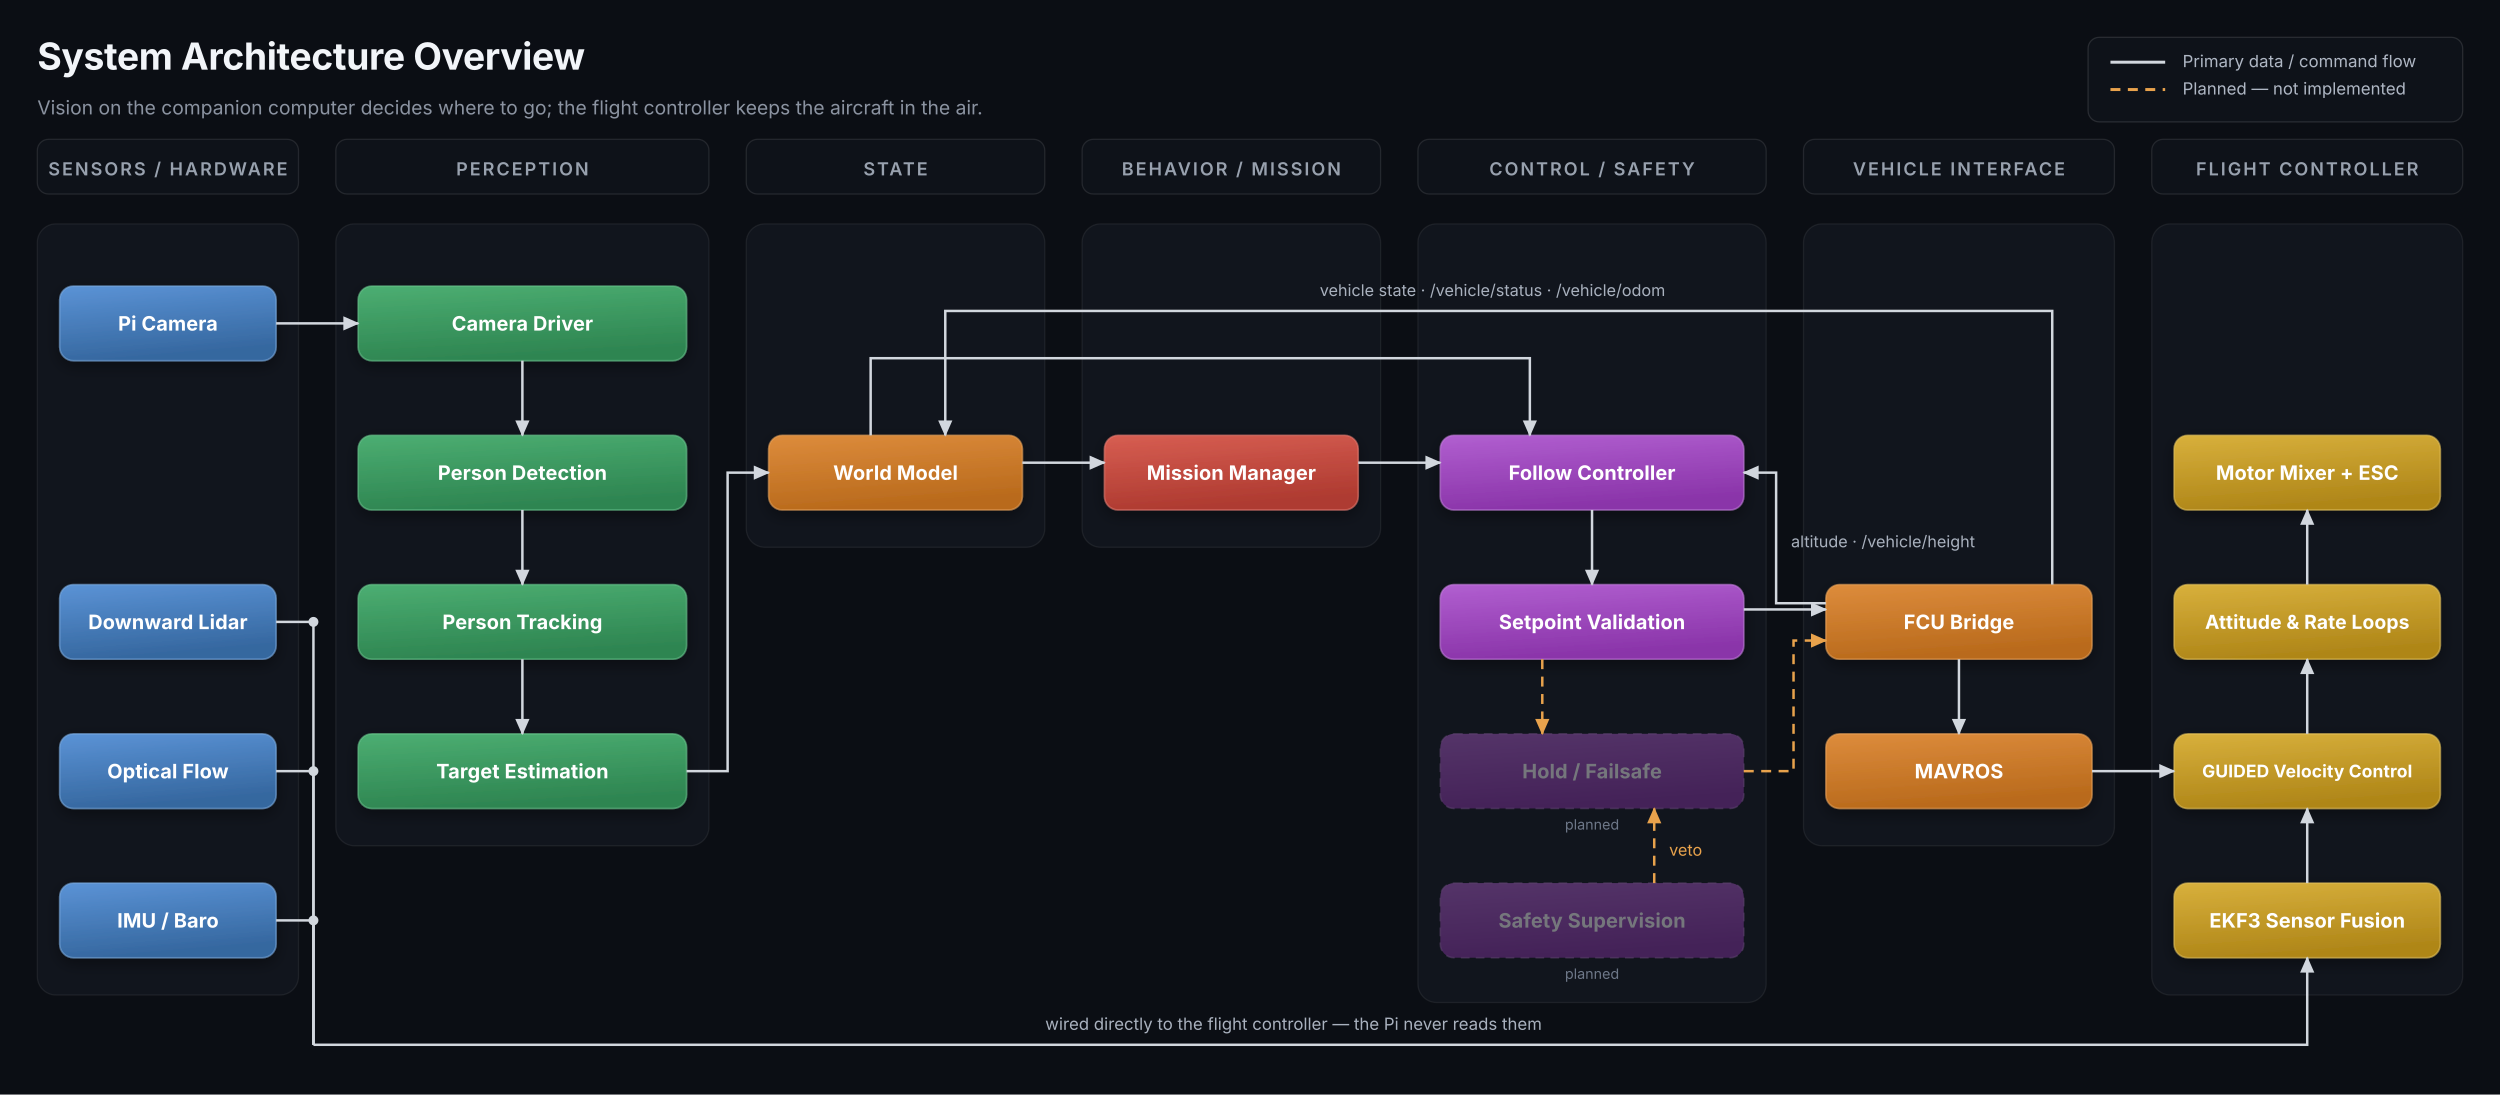
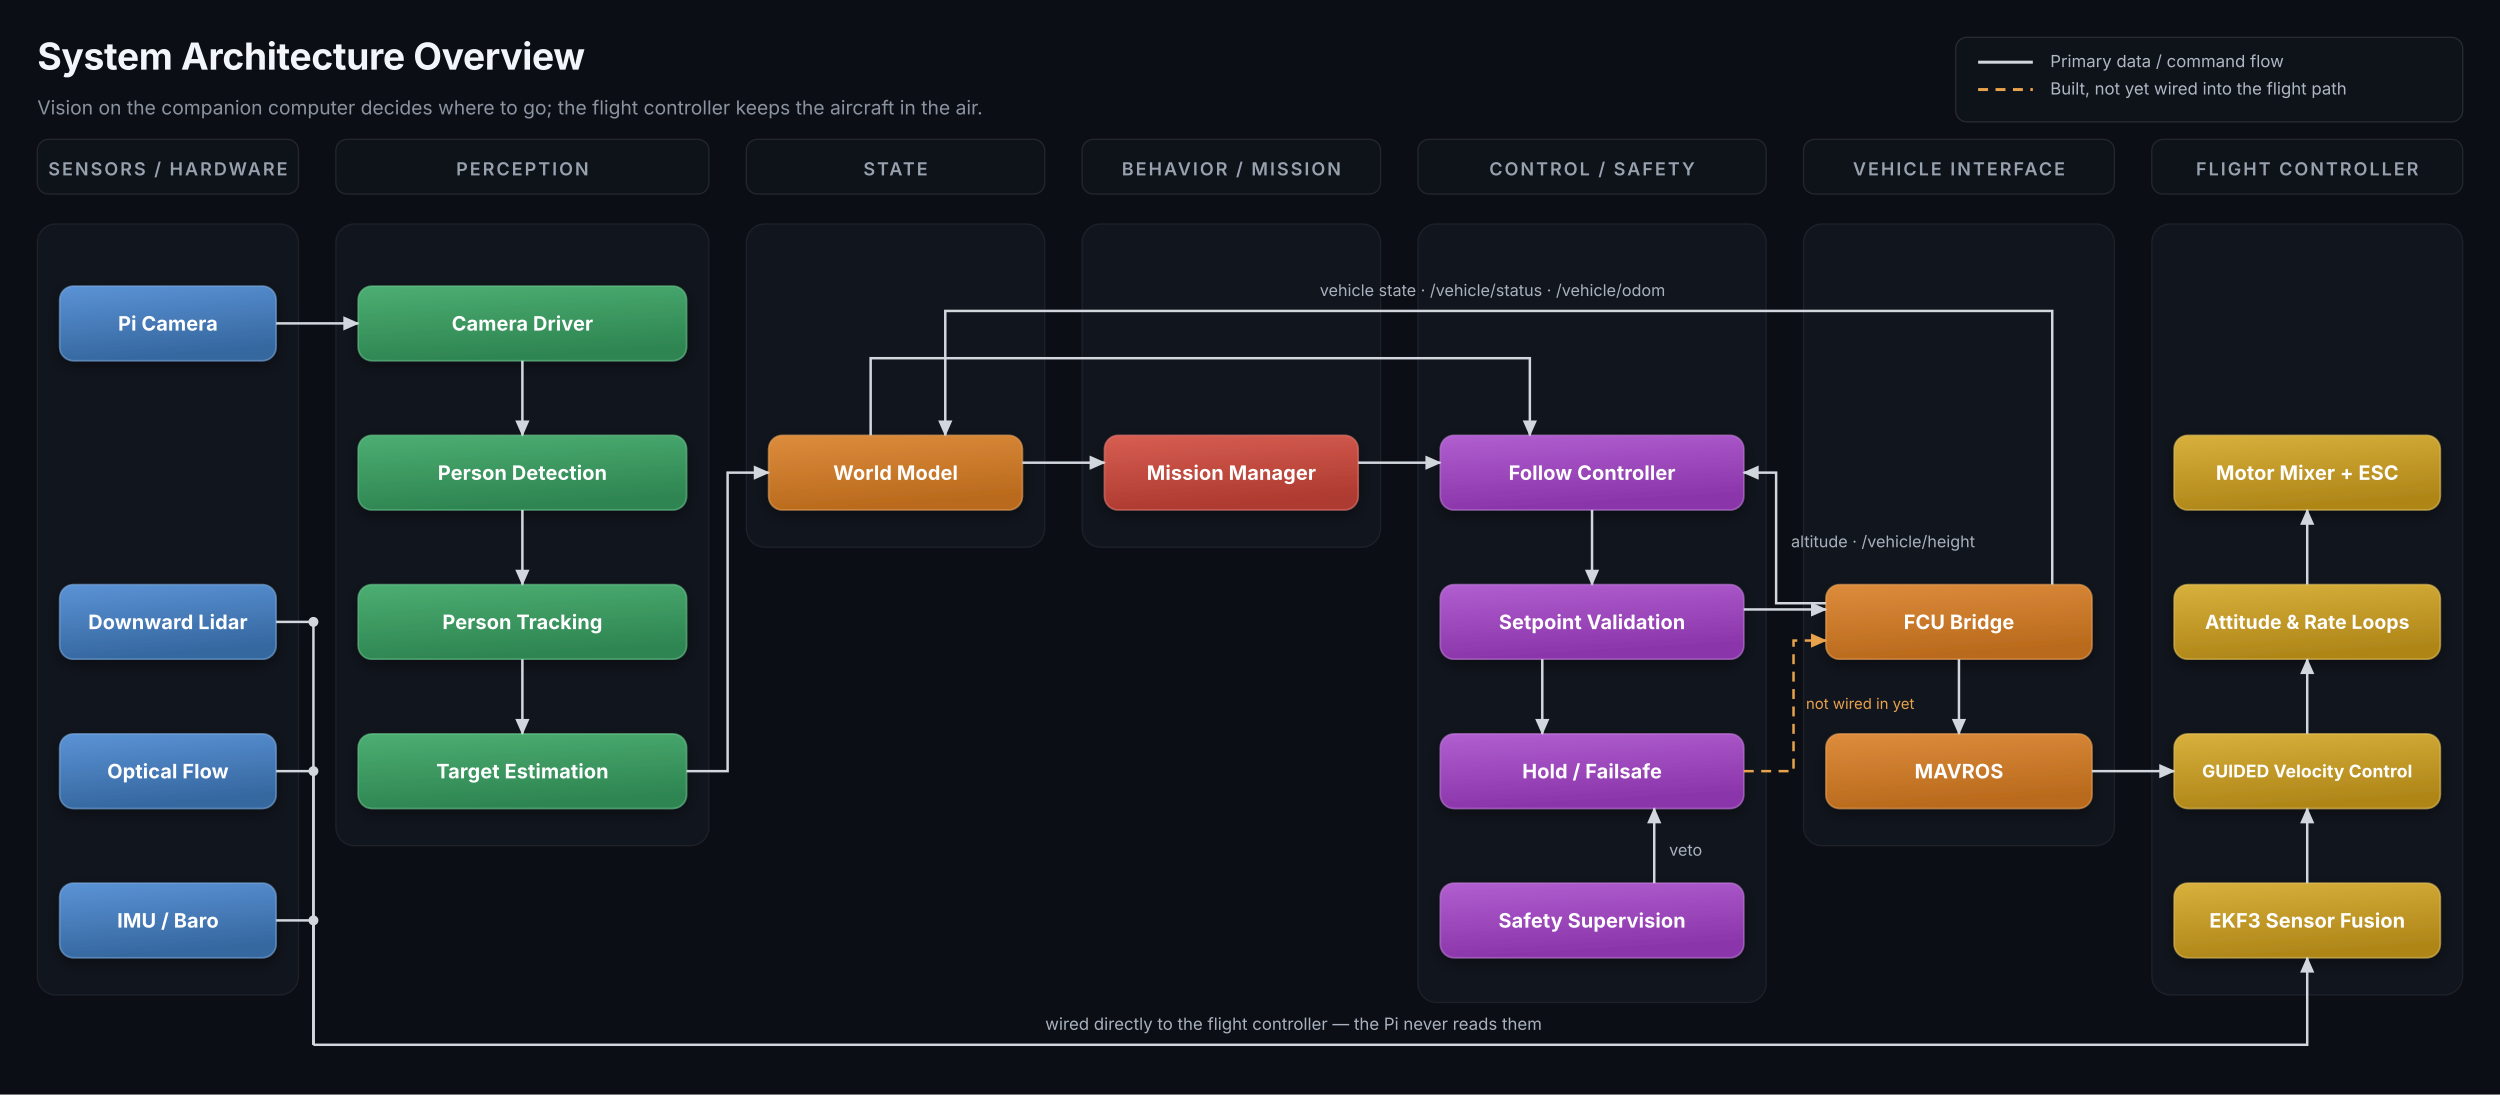
<svg xmlns="http://www.w3.org/2000/svg" width="2010" height="880" viewBox="0 0 2010 880" font-family="Inter, 'Helvetica Neue', Helvetica, Arial, sans-serif">
  <defs>
    <linearGradient id="grad_blue" x1="0" y1="0" x2="0.25" y2="1">
      <stop offset="0" stop-color="#5B93D6" />
      <stop offset="1" stop-color="#35679F" />
    </linearGradient>
    <linearGradient id="grad_orange" x1="0" y1="0" x2="0.25" y2="1">
      <stop offset="0" stop-color="#DD8C3C" />
      <stop offset="1" stop-color="#B96A1C" />
    </linearGradient>
    <linearGradient id="grad_green" x1="0" y1="0" x2="0.25" y2="1">
      <stop offset="0" stop-color="#4CAE72" />
      <stop offset="1" stop-color="#2E8551" />
    </linearGradient>
    <linearGradient id="grad_red" x1="0" y1="0" x2="0.25" y2="1">
      <stop offset="0" stop-color="#D75E52" />
      <stop offset="1" stop-color="#AE3A30" />
    </linearGradient>
    <linearGradient id="grad_purple" x1="0" y1="0" x2="0.25" y2="1">
      <stop offset="0" stop-color="#B15FD0" />
      <stop offset="1" stop-color="#8A34A9" />
    </linearGradient>
    <linearGradient id="grad_gold" x1="0" y1="0" x2="0.25" y2="1">
      <stop offset="0" stop-color="#D8B03C" />
      <stop offset="1" stop-color="#AF8618" />
    </linearGradient>
    <marker id="arrow" viewBox="0 0 10 10" refX="9.2" refY="5" markerWidth="6.5" markerHeight="6.5" orient="auto-start-reverse">
      <path d="M 0 0.6 L 10 5 L 0 9.4 Z" fill="#D2D7DE" />
    </marker>
    <marker id="arrow_plan" viewBox="0 0 10 10" refX="9.2" refY="5" markerWidth="6.5" markerHeight="6.5" orient="auto-start-reverse">
      <path d="M 0 0.6 L 10 5 L 0 9.4 Z" fill="#E8A24C" />
    </marker>
    <filter id="shadow" x="-25%" y="-25%" width="150%" height="160%">
      <feDropShadow dx="0" dy="4" stdDeviation="6" flood-color="#000000" flood-opacity="0.4" />
    </filter>
  </defs>
  <rect width="2010" height="880" fill="#0B0E14" />
  <text x="30.0" y="56.0" font-family="Inter, 'Helvetica Neue', Helvetica, Arial, sans-serif" font-size="30" font-weight="700" fill="#F2F5F9" text-anchor="start" letter-spacing="-0.3">System Architecture Overview</text>
  <text x="30.0" y="92.0" font-family="Inter, 'Helvetica Neue', Helvetica, Arial, sans-serif" font-size="15.5" font-weight="400" fill="#8B93A1" text-anchor="start" letter-spacing="0">Vision on the companion computer decides where to go; the flight controller keeps the aircraft in the air.</text>
-   <rect x="1678.8" y="30.0" width="301.2" height="68.0" rx="9" fill="#0E1219" stroke="#FFFFFF" stroke-width="1" stroke-opacity="0.12" opacity="1.0" />
-   <path d="M 1696.8 50.0 L 1740.8 50.0" fill="none" stroke="#D2D7DE" stroke-width="2.4" stroke-linecap="butt" stroke-linejoin="miter" />
-   <text x="1754.8" y="54.0" font-family="Inter, 'Helvetica Neue', Helvetica, Arial, sans-serif" font-size="13.5" font-weight="400" fill="#AFB7C4" text-anchor="start" letter-spacing="0">Primary data / command flow</text>
-   <path d="M 1696.8 72.0 L 1740.8 72.0" fill="none" stroke="#E8A24C" stroke-width="2.4" stroke-linecap="butt" stroke-linejoin="miter" stroke-dasharray="8 6" />
-   <text x="1754.8" y="76.0" font-family="Inter, 'Helvetica Neue', Helvetica, Arial, sans-serif" font-size="13.5" font-weight="400" fill="#AFB7C4" text-anchor="start" letter-spacing="0">Planned — not implemented</text>
+   <rect x="1572.4" y="30.0" width="407.6" height="68.0" rx="9" fill="#0E1219" stroke="#FFFFFF" stroke-width="1" stroke-opacity="0.12" opacity="1.0" />
+   <path d="M 1590.4 50.0 L 1634.4 50.0" fill="none" stroke="#D2D7DE" stroke-width="2.4" stroke-linecap="butt" stroke-linejoin="miter" />
+   <text x="1648.4" y="54.0" font-family="Inter, 'Helvetica Neue', Helvetica, Arial, sans-serif" font-size="13.5" font-weight="400" fill="#AFB7C4" text-anchor="start" letter-spacing="0">Primary data / command flow</text>
+   <path d="M 1590.4 72.0 L 1634.4 72.0" fill="none" stroke="#E8A24C" stroke-width="2.4" stroke-linecap="butt" stroke-linejoin="miter" stroke-dasharray="8 6" />
+   <text x="1648.4" y="76.0" font-family="Inter, 'Helvetica Neue', Helvetica, Arial, sans-serif" font-size="13.5" font-weight="400" fill="#AFB7C4" text-anchor="start" letter-spacing="0">Built, not yet wired into the flight path</text>
  <rect x="30.0" y="112.0" width="210.0" height="44.0" rx="9" fill="#0E1219" stroke="#FFFFFF" stroke-width="1" stroke-opacity="0.1" opacity="1.0" />
  <text x="135.0" y="141.0" font-family="Inter, 'Helvetica Neue', Helvetica, Arial, sans-serif" font-size="14.5" font-weight="600" fill="#98A1AE" text-anchor="middle" letter-spacing="1.6">SENSORS / HARDWARE</text>
  <rect x="30.0" y="180.0" width="210.0" height="620.0" rx="15" fill="#11151D" stroke="#FFFFFF" stroke-width="1" stroke-opacity="0.07" opacity="1.0" />
  <rect x="270.0" y="112.0" width="300.0" height="44.0" rx="9" fill="#0E1219" stroke="#FFFFFF" stroke-width="1" stroke-opacity="0.1" opacity="1.0" />
  <text x="420.0" y="141.0" font-family="Inter, 'Helvetica Neue', Helvetica, Arial, sans-serif" font-size="14.5" font-weight="600" fill="#98A1AE" text-anchor="middle" letter-spacing="1.6">PERCEPTION</text>
  <rect x="270.0" y="180.0" width="300.0" height="500.0" rx="15" fill="#11151D" stroke="#FFFFFF" stroke-width="1" stroke-opacity="0.07" opacity="1.0" />
  <rect x="600.0" y="112.0" width="240.0" height="44.0" rx="9" fill="#0E1219" stroke="#FFFFFF" stroke-width="1" stroke-opacity="0.1" opacity="1.0" />
  <text x="720.0" y="141.0" font-family="Inter, 'Helvetica Neue', Helvetica, Arial, sans-serif" font-size="14.5" font-weight="600" fill="#98A1AE" text-anchor="middle" letter-spacing="1.6">STATE</text>
  <rect x="600.0" y="180.0" width="240.0" height="260.0" rx="15" fill="#11151D" stroke="#FFFFFF" stroke-width="1" stroke-opacity="0.07" opacity="1.0" />
  <rect x="870.0" y="112.0" width="240.0" height="44.0" rx="9" fill="#0E1219" stroke="#FFFFFF" stroke-width="1" stroke-opacity="0.1" opacity="1.0" />
  <text x="990.0" y="141.0" font-family="Inter, 'Helvetica Neue', Helvetica, Arial, sans-serif" font-size="14.5" font-weight="600" fill="#98A1AE" text-anchor="middle" letter-spacing="1.6">BEHAVIOR / MISSION</text>
  <rect x="870.0" y="180.0" width="240.0" height="260.0" rx="15" fill="#11151D" stroke="#FFFFFF" stroke-width="1" stroke-opacity="0.07" opacity="1.0" />
  <rect x="1140.0" y="112.0" width="280.0" height="44.0" rx="9" fill="#0E1219" stroke="#FFFFFF" stroke-width="1" stroke-opacity="0.1" opacity="1.0" />
  <text x="1280.0" y="141.0" font-family="Inter, 'Helvetica Neue', Helvetica, Arial, sans-serif" font-size="14.5" font-weight="600" fill="#98A1AE" text-anchor="middle" letter-spacing="1.6">CONTROL / SAFETY</text>
  <rect x="1140.0" y="180.0" width="280.0" height="626.0" rx="15" fill="#11151D" stroke="#FFFFFF" stroke-width="1" stroke-opacity="0.07" opacity="1.0" />
  <rect x="1450.0" y="112.0" width="250.0" height="44.0" rx="9" fill="#0E1219" stroke="#FFFFFF" stroke-width="1" stroke-opacity="0.1" opacity="1.0" />
  <text x="1575.0" y="141.0" font-family="Inter, 'Helvetica Neue', Helvetica, Arial, sans-serif" font-size="14.5" font-weight="600" fill="#98A1AE" text-anchor="middle" letter-spacing="1.6">VEHICLE INTERFACE</text>
  <rect x="1450.0" y="180.0" width="250.0" height="500.0" rx="15" fill="#11151D" stroke="#FFFFFF" stroke-width="1" stroke-opacity="0.07" opacity="1.0" />
  <rect x="1730.0" y="112.0" width="250.0" height="44.0" rx="9" fill="#0E1219" stroke="#FFFFFF" stroke-width="1" stroke-opacity="0.1" opacity="1.0" />
  <text x="1855.0" y="141.0" font-family="Inter, 'Helvetica Neue', Helvetica, Arial, sans-serif" font-size="14.5" font-weight="600" fill="#98A1AE" text-anchor="middle" letter-spacing="1.6">FLIGHT CONTROLLER</text>
  <rect x="1730.0" y="180.0" width="250.0" height="620.0" rx="15" fill="#11151D" stroke="#FFFFFF" stroke-width="1" stroke-opacity="0.07" opacity="1.0" />
  <g opacity="1.0">
    <g filter="url(#shadow)">
      <rect x="48.0" y="230.0" width="174.0" height="60.0" rx="11" fill="url(#grad_blue)" stroke="#7FB0E6" stroke-width="1.3" stroke-opacity="0.55" opacity="1.0" />
    </g>
    <text x="135.0" y="265.8" font-family="Inter, 'Helvetica Neue', Helvetica, Arial, sans-serif" font-size="16" font-weight="700" fill="#FFFFFF" text-anchor="middle" letter-spacing="0.1">Pi Camera</text>
  </g>
  <g opacity="1.0">
    <g filter="url(#shadow)">
      <rect x="48.0" y="470.0" width="174.0" height="60.0" rx="11" fill="url(#grad_blue)" stroke="#7FB0E6" stroke-width="1.3" stroke-opacity="0.55" opacity="1.0" />
    </g>
    <text x="135.0" y="505.8" font-family="Inter, 'Helvetica Neue', Helvetica, Arial, sans-serif" font-size="16" font-weight="700" fill="#FFFFFF" text-anchor="middle" letter-spacing="0.1">Downward Lidar</text>
  </g>
  <g opacity="1.0">
    <g filter="url(#shadow)">
      <rect x="48.0" y="590.0" width="174.0" height="60.0" rx="11" fill="url(#grad_blue)" stroke="#7FB0E6" stroke-width="1.3" stroke-opacity="0.55" opacity="1.0" />
    </g>
    <text x="135.0" y="625.8" font-family="Inter, 'Helvetica Neue', Helvetica, Arial, sans-serif" font-size="16" font-weight="700" fill="#FFFFFF" text-anchor="middle" letter-spacing="0.1">Optical Flow</text>
  </g>
  <g opacity="1.0">
    <g filter="url(#shadow)">
      <rect x="48.0" y="710.0" width="174.0" height="60.0" rx="11" fill="url(#grad_blue)" stroke="#7FB0E6" stroke-width="1.3" stroke-opacity="0.55" opacity="1.0" />
    </g>
    <text x="135.0" y="745.8" font-family="Inter, 'Helvetica Neue', Helvetica, Arial, sans-serif" font-size="16" font-weight="700" fill="#FFFFFF" text-anchor="middle" letter-spacing="0.1">IMU / Baro</text>
  </g>
  <g opacity="1.0">
    <g filter="url(#shadow)">
      <rect x="288.0" y="230.0" width="264.0" height="60.0" rx="11" fill="url(#grad_green)" stroke="#6ECB92" stroke-width="1.3" stroke-opacity="0.55" opacity="1.0" />
    </g>
    <text x="420.0" y="265.8" font-family="Inter, 'Helvetica Neue', Helvetica, Arial, sans-serif" font-size="16" font-weight="700" fill="#FFFFFF" text-anchor="middle" letter-spacing="0.1">Camera Driver</text>
  </g>
  <g opacity="1.0">
    <g filter="url(#shadow)">
      <rect x="288.0" y="350.0" width="264.0" height="60.0" rx="11" fill="url(#grad_green)" stroke="#6ECB92" stroke-width="1.3" stroke-opacity="0.55" opacity="1.0" />
    </g>
    <text x="420.0" y="385.8" font-family="Inter, 'Helvetica Neue', Helvetica, Arial, sans-serif" font-size="16" font-weight="700" fill="#FFFFFF" text-anchor="middle" letter-spacing="0.1">Person Detection</text>
  </g>
  <g opacity="1.0">
    <g filter="url(#shadow)">
      <rect x="288.0" y="470.0" width="264.0" height="60.0" rx="11" fill="url(#grad_green)" stroke="#6ECB92" stroke-width="1.3" stroke-opacity="0.55" opacity="1.0" />
    </g>
    <text x="420.0" y="505.8" font-family="Inter, 'Helvetica Neue', Helvetica, Arial, sans-serif" font-size="16" font-weight="700" fill="#FFFFFF" text-anchor="middle" letter-spacing="0.1">Person Tracking</text>
  </g>
  <g opacity="1.0">
    <g filter="url(#shadow)">
      <rect x="288.0" y="590.0" width="264.0" height="60.0" rx="11" fill="url(#grad_green)" stroke="#6ECB92" stroke-width="1.3" stroke-opacity="0.55" opacity="1.0" />
    </g>
    <text x="420.0" y="625.8" font-family="Inter, 'Helvetica Neue', Helvetica, Arial, sans-serif" font-size="16" font-weight="700" fill="#FFFFFF" text-anchor="middle" letter-spacing="0.1">Target Estimation</text>
  </g>
  <g opacity="1.0">
    <g filter="url(#shadow)">
      <rect x="618.0" y="350.0" width="204.0" height="60.0" rx="11" fill="url(#grad_orange)" stroke="#EFA85E" stroke-width="1.3" stroke-opacity="0.55" opacity="1.0" />
    </g>
    <text x="720.0" y="385.8" font-family="Inter, 'Helvetica Neue', Helvetica, Arial, sans-serif" font-size="16" font-weight="700" fill="#FFFFFF" text-anchor="middle" letter-spacing="0.1">World Model</text>
  </g>
  <g opacity="1.0">
    <g filter="url(#shadow)">
      <rect x="888.0" y="350.0" width="204.0" height="60.0" rx="11" fill="url(#grad_red)" stroke="#EC8074" stroke-width="1.3" stroke-opacity="0.55" opacity="1.0" />
    </g>
    <text x="990.0" y="385.8" font-family="Inter, 'Helvetica Neue', Helvetica, Arial, sans-serif" font-size="16" font-weight="700" fill="#FFFFFF" text-anchor="middle" letter-spacing="0.1">Mission Manager</text>
  </g>
  <g opacity="1.0">
    <g filter="url(#shadow)">
      <rect x="1158.0" y="350.0" width="244.0" height="60.0" rx="11" fill="url(#grad_purple)" stroke="#C982E2" stroke-width="1.3" stroke-opacity="0.55" opacity="1.0" />
    </g>
    <text x="1280.0" y="385.8" font-family="Inter, 'Helvetica Neue', Helvetica, Arial, sans-serif" font-size="16" font-weight="700" fill="#FFFFFF" text-anchor="middle" letter-spacing="0.1">Follow Controller</text>
  </g>
  <g opacity="1.0">
    <g filter="url(#shadow)">
      <rect x="1158.0" y="470.0" width="244.0" height="60.0" rx="11" fill="url(#grad_purple)" stroke="#C982E2" stroke-width="1.3" stroke-opacity="0.55" opacity="1.0" />
    </g>
    <text x="1280.0" y="505.8" font-family="Inter, 'Helvetica Neue', Helvetica, Arial, sans-serif" font-size="16" font-weight="700" fill="#FFFFFF" text-anchor="middle" letter-spacing="0.1">Setpoint Validation</text>
  </g>
-   <g opacity="0.42">
-     <rect x="1158.0" y="590.0" width="244.0" height="60.0" rx="11" fill="url(#grad_purple)" stroke="#C982E2" stroke-width="1.3" stroke-opacity="0.55" opacity="1.0" stroke-dasharray="7 5" />
+   <g opacity="1.0">
+     <g filter="url(#shadow)">
+       <rect x="1158.0" y="590.0" width="244.0" height="60.0" rx="11" fill="url(#grad_purple)" stroke="#C982E2" stroke-width="1.3" stroke-opacity="0.55" opacity="1.0" />
+     </g>
    <text x="1280.0" y="625.8" font-family="Inter, 'Helvetica Neue', Helvetica, Arial, sans-serif" font-size="16" font-weight="700" fill="#FFFFFF" text-anchor="middle" letter-spacing="0.1">Hold / Failsafe</text>
  </g>
-   <text x="1280.0" y="667.0" font-family="Inter, 'Helvetica Neue', Helvetica, Arial, sans-serif" font-size="11.5" font-weight="400" fill="#6E7889" text-anchor="middle" letter-spacing="0">planned</text>
-   <g opacity="0.42">
-     <rect x="1158.0" y="710.0" width="244.0" height="60.0" rx="11" fill="url(#grad_purple)" stroke="#C982E2" stroke-width="1.3" stroke-opacity="0.55" opacity="1.0" stroke-dasharray="7 5" />
+   <g opacity="1.0">
+     <g filter="url(#shadow)">
+       <rect x="1158.0" y="710.0" width="244.0" height="60.0" rx="11" fill="url(#grad_purple)" stroke="#C982E2" stroke-width="1.3" stroke-opacity="0.55" opacity="1.0" />
+     </g>
    <text x="1280.0" y="745.8" font-family="Inter, 'Helvetica Neue', Helvetica, Arial, sans-serif" font-size="16" font-weight="700" fill="#FFFFFF" text-anchor="middle" letter-spacing="0.1">Safety Supervision</text>
  </g>
-   <text x="1280.0" y="787.0" font-family="Inter, 'Helvetica Neue', Helvetica, Arial, sans-serif" font-size="11.5" font-weight="400" fill="#6E7889" text-anchor="middle" letter-spacing="0">planned</text>
  <g opacity="1.0">
    <g filter="url(#shadow)">
      <rect x="1468.0" y="470.0" width="214.0" height="60.0" rx="11" fill="url(#grad_orange)" stroke="#EFA85E" stroke-width="1.3" stroke-opacity="0.55" opacity="1.0" />
    </g>
    <text x="1575.0" y="505.8" font-family="Inter, 'Helvetica Neue', Helvetica, Arial, sans-serif" font-size="16" font-weight="700" fill="#FFFFFF" text-anchor="middle" letter-spacing="0.1">FCU Bridge</text>
  </g>
  <g opacity="1.0">
    <g filter="url(#shadow)">
      <rect x="1468.0" y="590.0" width="214.0" height="60.0" rx="11" fill="url(#grad_orange)" stroke="#EFA85E" stroke-width="1.3" stroke-opacity="0.55" opacity="1.0" />
    </g>
    <text x="1575.0" y="625.8" font-family="Inter, 'Helvetica Neue', Helvetica, Arial, sans-serif" font-size="16" font-weight="700" fill="#FFFFFF" text-anchor="middle" letter-spacing="0.1">MAVROS</text>
  </g>
  <g opacity="1.0">
    <g filter="url(#shadow)">
      <rect x="1748.0" y="350.0" width="214.0" height="60.0" rx="11" fill="url(#grad_gold)" stroke="#EAC85F" stroke-width="1.3" stroke-opacity="0.55" opacity="1.0" />
    </g>
    <text x="1855.0" y="385.8" font-family="Inter, 'Helvetica Neue', Helvetica, Arial, sans-serif" font-size="16" font-weight="700" fill="#FFFFFF" text-anchor="middle" letter-spacing="0.1">Motor Mixer + ESC</text>
  </g>
  <g opacity="1.0">
    <g filter="url(#shadow)">
      <rect x="1748.0" y="470.0" width="214.0" height="60.0" rx="11" fill="url(#grad_gold)" stroke="#EAC85F" stroke-width="1.3" stroke-opacity="0.55" opacity="1.0" />
    </g>
    <text x="1855.0" y="505.6" font-family="Inter, 'Helvetica Neue', Helvetica, Arial, sans-serif" font-size="15.5" font-weight="700" fill="#FFFFFF" text-anchor="middle" letter-spacing="0.1">Attitude &amp; Rate Loops</text>
  </g>
  <g opacity="1.0">
    <g filter="url(#shadow)">
      <rect x="1748.0" y="590.0" width="214.0" height="60.0" rx="11" fill="url(#grad_gold)" stroke="#EAC85F" stroke-width="1.3" stroke-opacity="0.55" opacity="1.0" />
    </g>
    <text x="1855.0" y="625.0" font-family="Inter, 'Helvetica Neue', Helvetica, Arial, sans-serif" font-size="14.0" font-weight="700" fill="#FFFFFF" text-anchor="middle" letter-spacing="0.1">GUIDED Velocity Control</text>
  </g>
  <g opacity="1.0">
    <g filter="url(#shadow)">
      <rect x="1748.0" y="710.0" width="214.0" height="60.0" rx="11" fill="url(#grad_gold)" stroke="#EAC85F" stroke-width="1.3" stroke-opacity="0.55" opacity="1.0" />
    </g>
    <text x="1855.0" y="745.8" font-family="Inter, 'Helvetica Neue', Helvetica, Arial, sans-serif" font-size="16" font-weight="700" fill="#FFFFFF" text-anchor="middle" letter-spacing="0.1">EKF3 Sensor Fusion</text>
  </g>
  <path d="M 222.0 260.0 L 288.0 260.0" fill="none" stroke="#D2D7DE" stroke-width="2" stroke-linecap="butt" stroke-linejoin="miter" marker-end="url(#arrow)" />
  <path d="M 420.0 290.0 L 420.0 350.0" fill="none" stroke="#D2D7DE" stroke-width="2" stroke-linecap="butt" stroke-linejoin="miter" marker-end="url(#arrow)" />
  <path d="M 420.0 410.0 L 420.0 470.0" fill="none" stroke="#D2D7DE" stroke-width="2" stroke-linecap="butt" stroke-linejoin="miter" marker-end="url(#arrow)" />
  <path d="M 420.0 530.0 L 420.0 590.0" fill="none" stroke="#D2D7DE" stroke-width="2" stroke-linecap="butt" stroke-linejoin="miter" marker-end="url(#arrow)" />
  <path d="M 552.0 620.0 L 585.0 620.0 L 585.0 380.0 L 618.0 380.0" fill="none" stroke="#D2D7DE" stroke-width="2" stroke-linecap="butt" stroke-linejoin="miter" marker-end="url(#arrow)" />
  <path d="M 822.0 372.0 L 888.0 372.0" fill="none" stroke="#D2D7DE" stroke-width="2" stroke-linecap="butt" stroke-linejoin="miter" marker-end="url(#arrow)" />
  <path d="M 1092.0 372.0 L 1158.0 372.0" fill="none" stroke="#D2D7DE" stroke-width="2" stroke-linecap="butt" stroke-linejoin="miter" marker-end="url(#arrow)" />
  <path d="M 700.0 350.0 L 700.0 288.0 L 1230.0 288.0 L 1230.0 350.0" fill="none" stroke="#D2D7DE" stroke-width="2" stroke-linecap="butt" stroke-linejoin="miter" marker-end="url(#arrow)" />
  <path d="M 1280.0 410.0 L 1280.0 470.0" fill="none" stroke="#D2D7DE" stroke-width="2" stroke-linecap="butt" stroke-linejoin="miter" marker-end="url(#arrow)" />
  <path d="M 1402.0 490.0 L 1468.0 490.0" fill="none" stroke="#D2D7DE" stroke-width="2" stroke-linecap="butt" stroke-linejoin="miter" marker-end="url(#arrow)" />
  <path d="M 1575.0 530.0 L 1575.0 590.0" fill="none" stroke="#D2D7DE" stroke-width="2" stroke-linecap="butt" stroke-linejoin="miter" marker-end="url(#arrow)" />
  <path d="M 1682.0 620.0 L 1748.0 620.0" fill="none" stroke="#D2D7DE" stroke-width="2" stroke-linecap="butt" stroke-linejoin="miter" marker-end="url(#arrow)" />
  <path d="M 1855.0 710.0 L 1855.0 650.0" fill="none" stroke="#D2D7DE" stroke-width="2" stroke-linecap="butt" stroke-linejoin="miter" marker-end="url(#arrow)" />
  <path d="M 1855.0 590.0 L 1855.0 530.0" fill="none" stroke="#D2D7DE" stroke-width="2" stroke-linecap="butt" stroke-linejoin="miter" marker-end="url(#arrow)" />
  <path d="M 1855.0 470.0 L 1855.0 410.0" fill="none" stroke="#D2D7DE" stroke-width="2" stroke-linecap="butt" stroke-linejoin="miter" marker-end="url(#arrow)" />
  <path d="M 1650.0 470.0 L 1650.0 250.0 L 760.0 250.0 L 760.0 350.0" fill="none" stroke="#D2D7DE" stroke-width="2" stroke-linecap="butt" stroke-linejoin="miter" marker-end="url(#arrow)" />
  <text x="1200.0" y="238.0" font-family="Inter, 'Helvetica Neue', Helvetica, Arial, sans-serif" font-size="13" font-weight="400" fill="#A9B1BE" text-anchor="middle" letter-spacing="0">vehicle state  ·  /vehicle/status  ·  /vehicle/odom</text>
  <path d="M 1468.0 485.0 L 1428.0 485.0 L 1428.0 380.0 L 1402.0 380.0" fill="none" stroke="#D2D7DE" stroke-width="2" stroke-linecap="butt" stroke-linejoin="miter" marker-end="url(#arrow)" />
  <text x="1440.0" y="440.0" font-family="Inter, 'Helvetica Neue', Helvetica, Arial, sans-serif" font-size="13" font-weight="400" fill="#A9B1BE" text-anchor="start" letter-spacing="0">altitude · /vehicle/height</text>
-   <path d="M 1240.0 530.0 L 1240.0 590.0" fill="none" stroke="#E8A24C" stroke-width="2" stroke-linecap="butt" stroke-linejoin="miter" stroke-dasharray="8 6" marker-end="url(#arrow_plan)" />
-   <path d="M 1330.0 710.0 L 1330.0 650.0" fill="none" stroke="#E8A24C" stroke-width="2" stroke-linecap="butt" stroke-linejoin="miter" stroke-dasharray="8 6" marker-end="url(#arrow_plan)" />
-   <text x="1342.0" y="688.0" font-family="Inter, 'Helvetica Neue', Helvetica, Arial, sans-serif" font-size="13" font-weight="400" fill="#E8A24C" text-anchor="start" letter-spacing="0">veto</text>
+   <path d="M 1240.0 530.0 L 1240.0 590.0" fill="none" stroke="#D2D7DE" stroke-width="2" stroke-linecap="butt" stroke-linejoin="miter" marker-end="url(#arrow)" />
+   <path d="M 1330.0 710.0 L 1330.0 650.0" fill="none" stroke="#D2D7DE" stroke-width="2" stroke-linecap="butt" stroke-linejoin="miter" marker-end="url(#arrow)" />
+   <text x="1342.0" y="688.0" font-family="Inter, 'Helvetica Neue', Helvetica, Arial, sans-serif" font-size="13" font-weight="400" fill="#A9B1BE" text-anchor="start" letter-spacing="0">veto</text>
  <path d="M 1402.0 620.0 L 1442.0 620.0 L 1442.0 515.0 L 1468.0 515.0" fill="none" stroke="#E8A24C" stroke-width="2" stroke-linecap="butt" stroke-linejoin="miter" stroke-dasharray="8 6" marker-end="url(#arrow_plan)" />
+   <text x="1452.0" y="570.0" font-family="Inter, 'Helvetica Neue', Helvetica, Arial, sans-serif" font-size="12" font-weight="400" fill="#E8A24C" text-anchor="start" letter-spacing="0">not wired in yet</text>
  <path d="M 222.0 500.0 L 252.0 500.0 L 252.0 840.0" fill="none" stroke="#D2D7DE" stroke-width="2" stroke-linecap="butt" stroke-linejoin="miter" />
  <circle cx="252.0" cy="500.0" r="4" fill="#D2D7DE" />
  <path d="M 222.0 620.0 L 252.0 620.0 L 252.0 840.0" fill="none" stroke="#D2D7DE" stroke-width="2" stroke-linecap="butt" stroke-linejoin="miter" />
  <circle cx="252.0" cy="620.0" r="4" fill="#D2D7DE" />
  <path d="M 222.0 740.0 L 252.0 740.0 L 252.0 840.0" fill="none" stroke="#D2D7DE" stroke-width="2" stroke-linecap="butt" stroke-linejoin="miter" />
  <circle cx="252.0" cy="740.0" r="4" fill="#D2D7DE" />
  <path d="M 252.0 840.0 L 1855.0 840.0 L 1855.0 770.0" fill="none" stroke="#D2D7DE" stroke-width="2" stroke-linecap="butt" stroke-linejoin="miter" marker-end="url(#arrow)" />
  <text x="1040.0" y="828.0" font-family="Inter, 'Helvetica Neue', Helvetica, Arial, sans-serif" font-size="13.5" font-weight="400" fill="#A9B1BE" text-anchor="middle" letter-spacing="0">wired directly to the flight controller — the Pi never reads them</text>
</svg>
